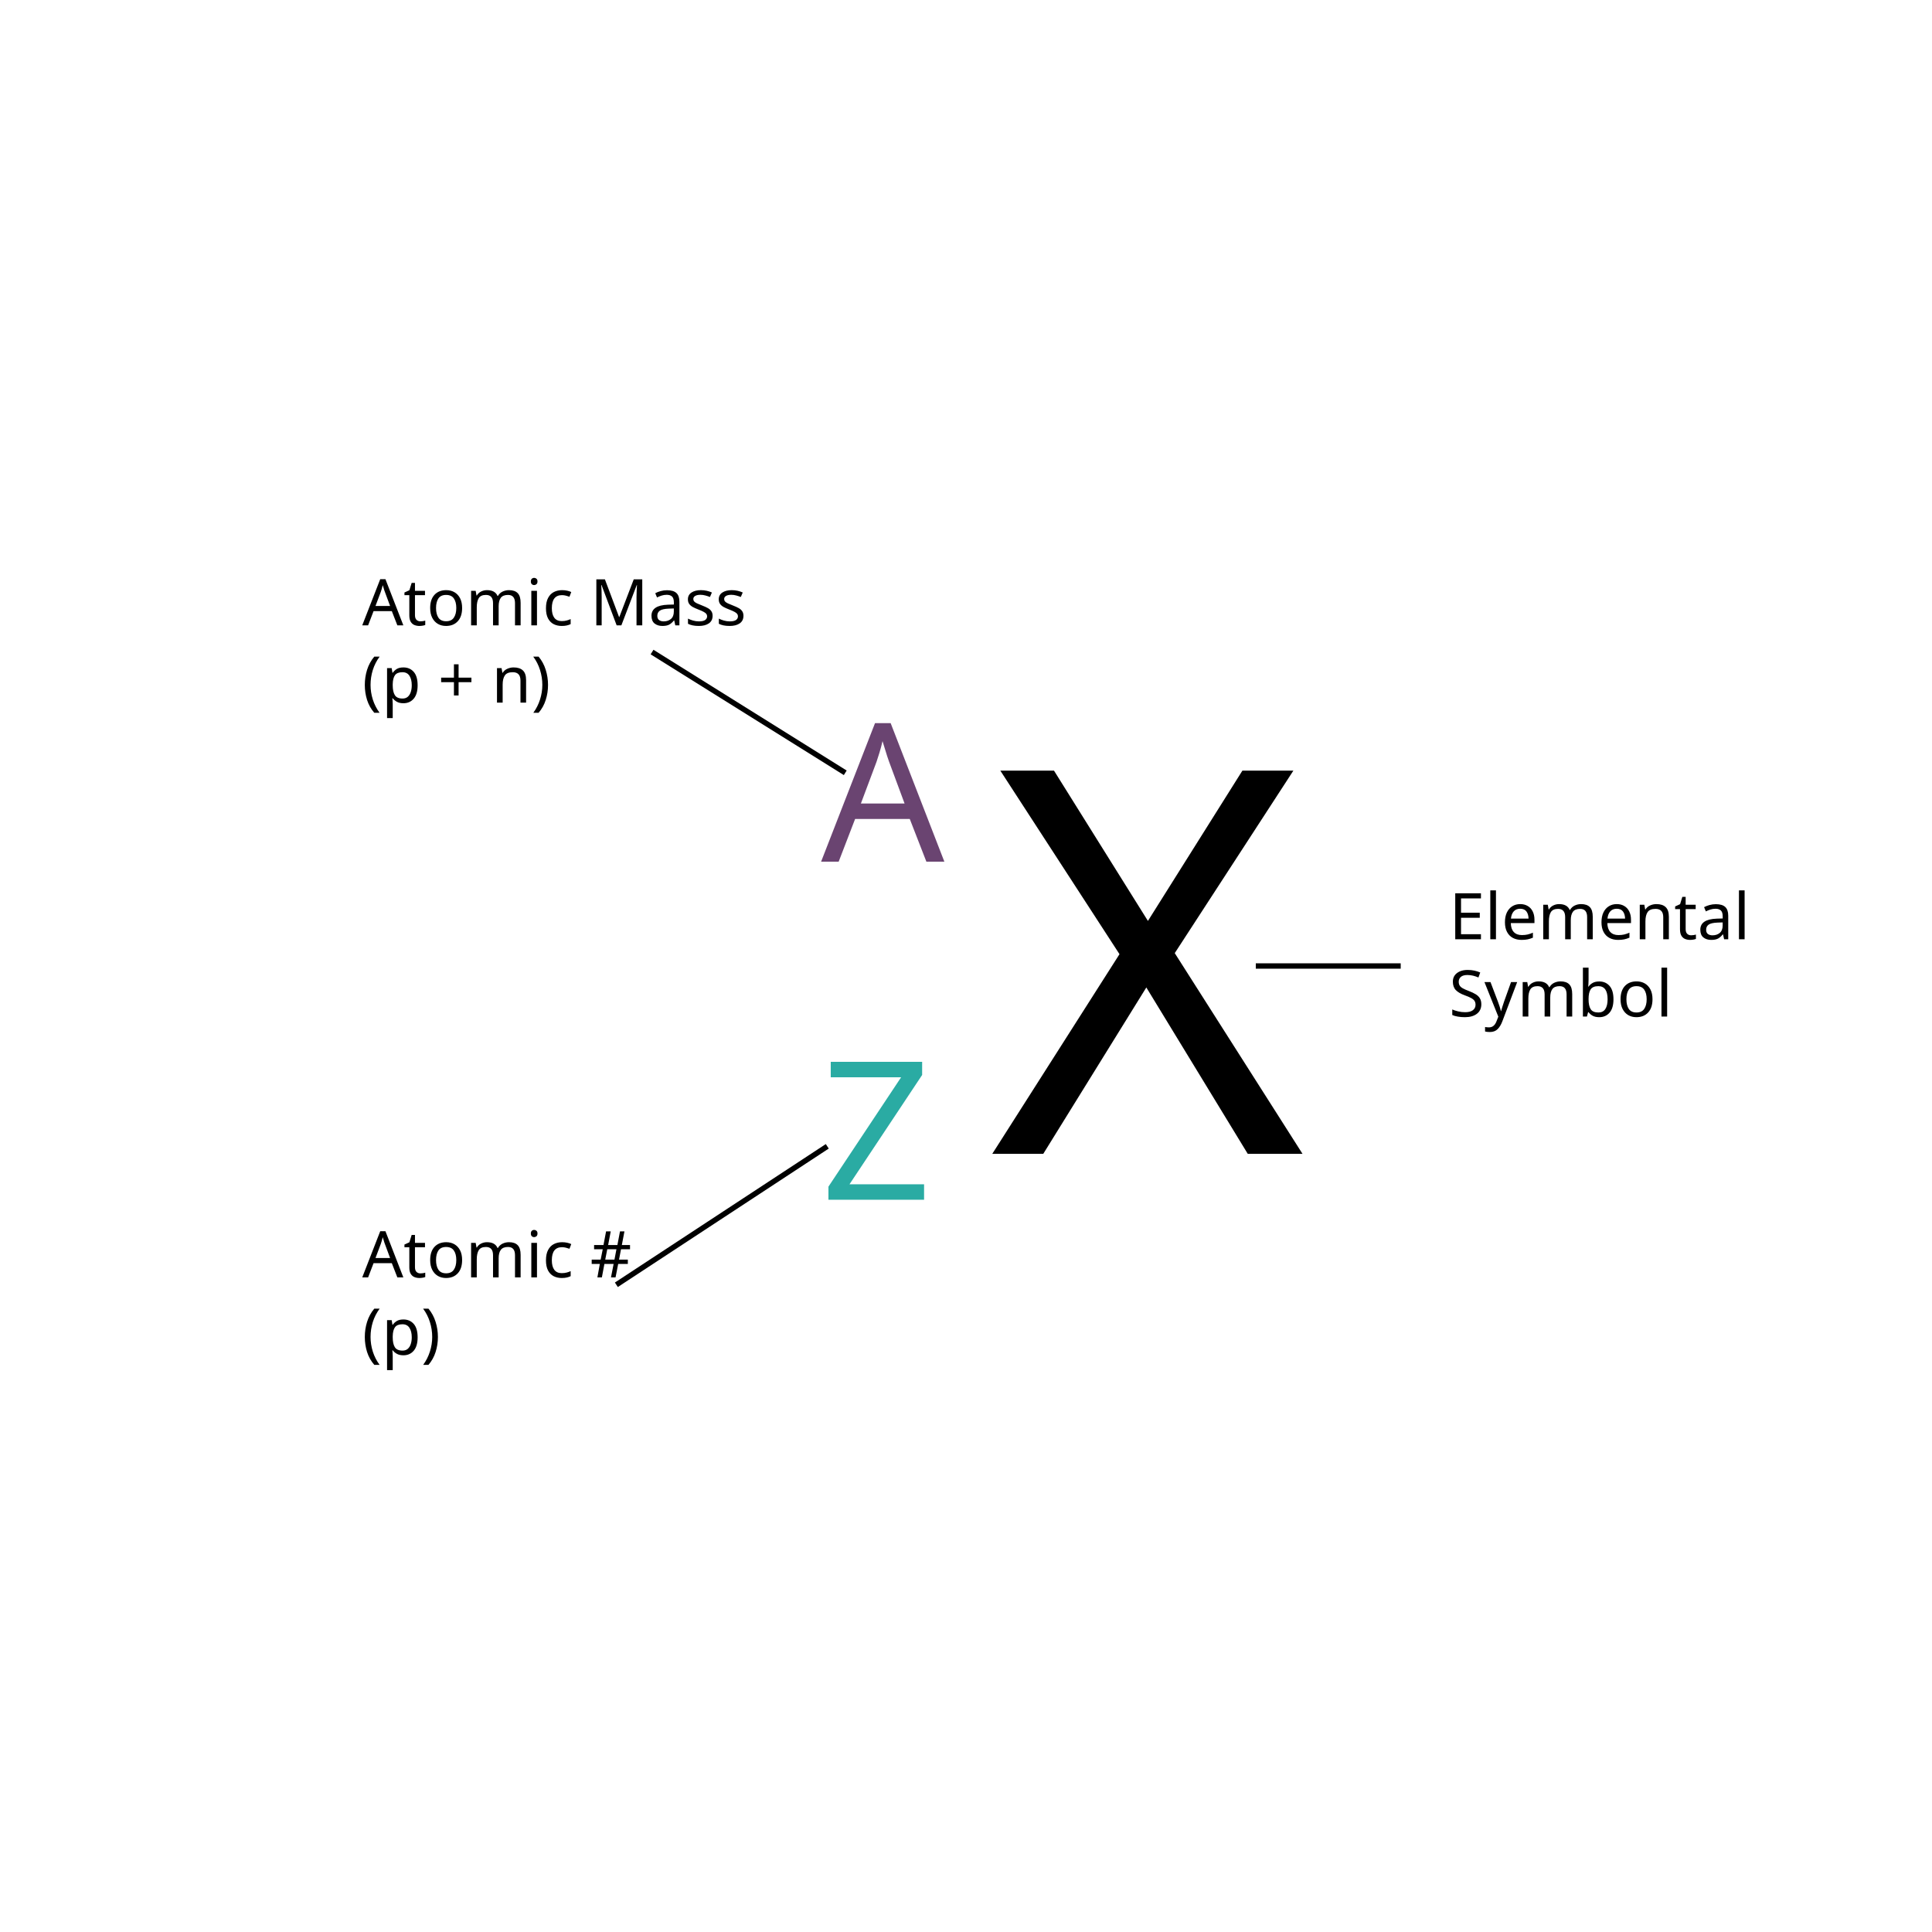
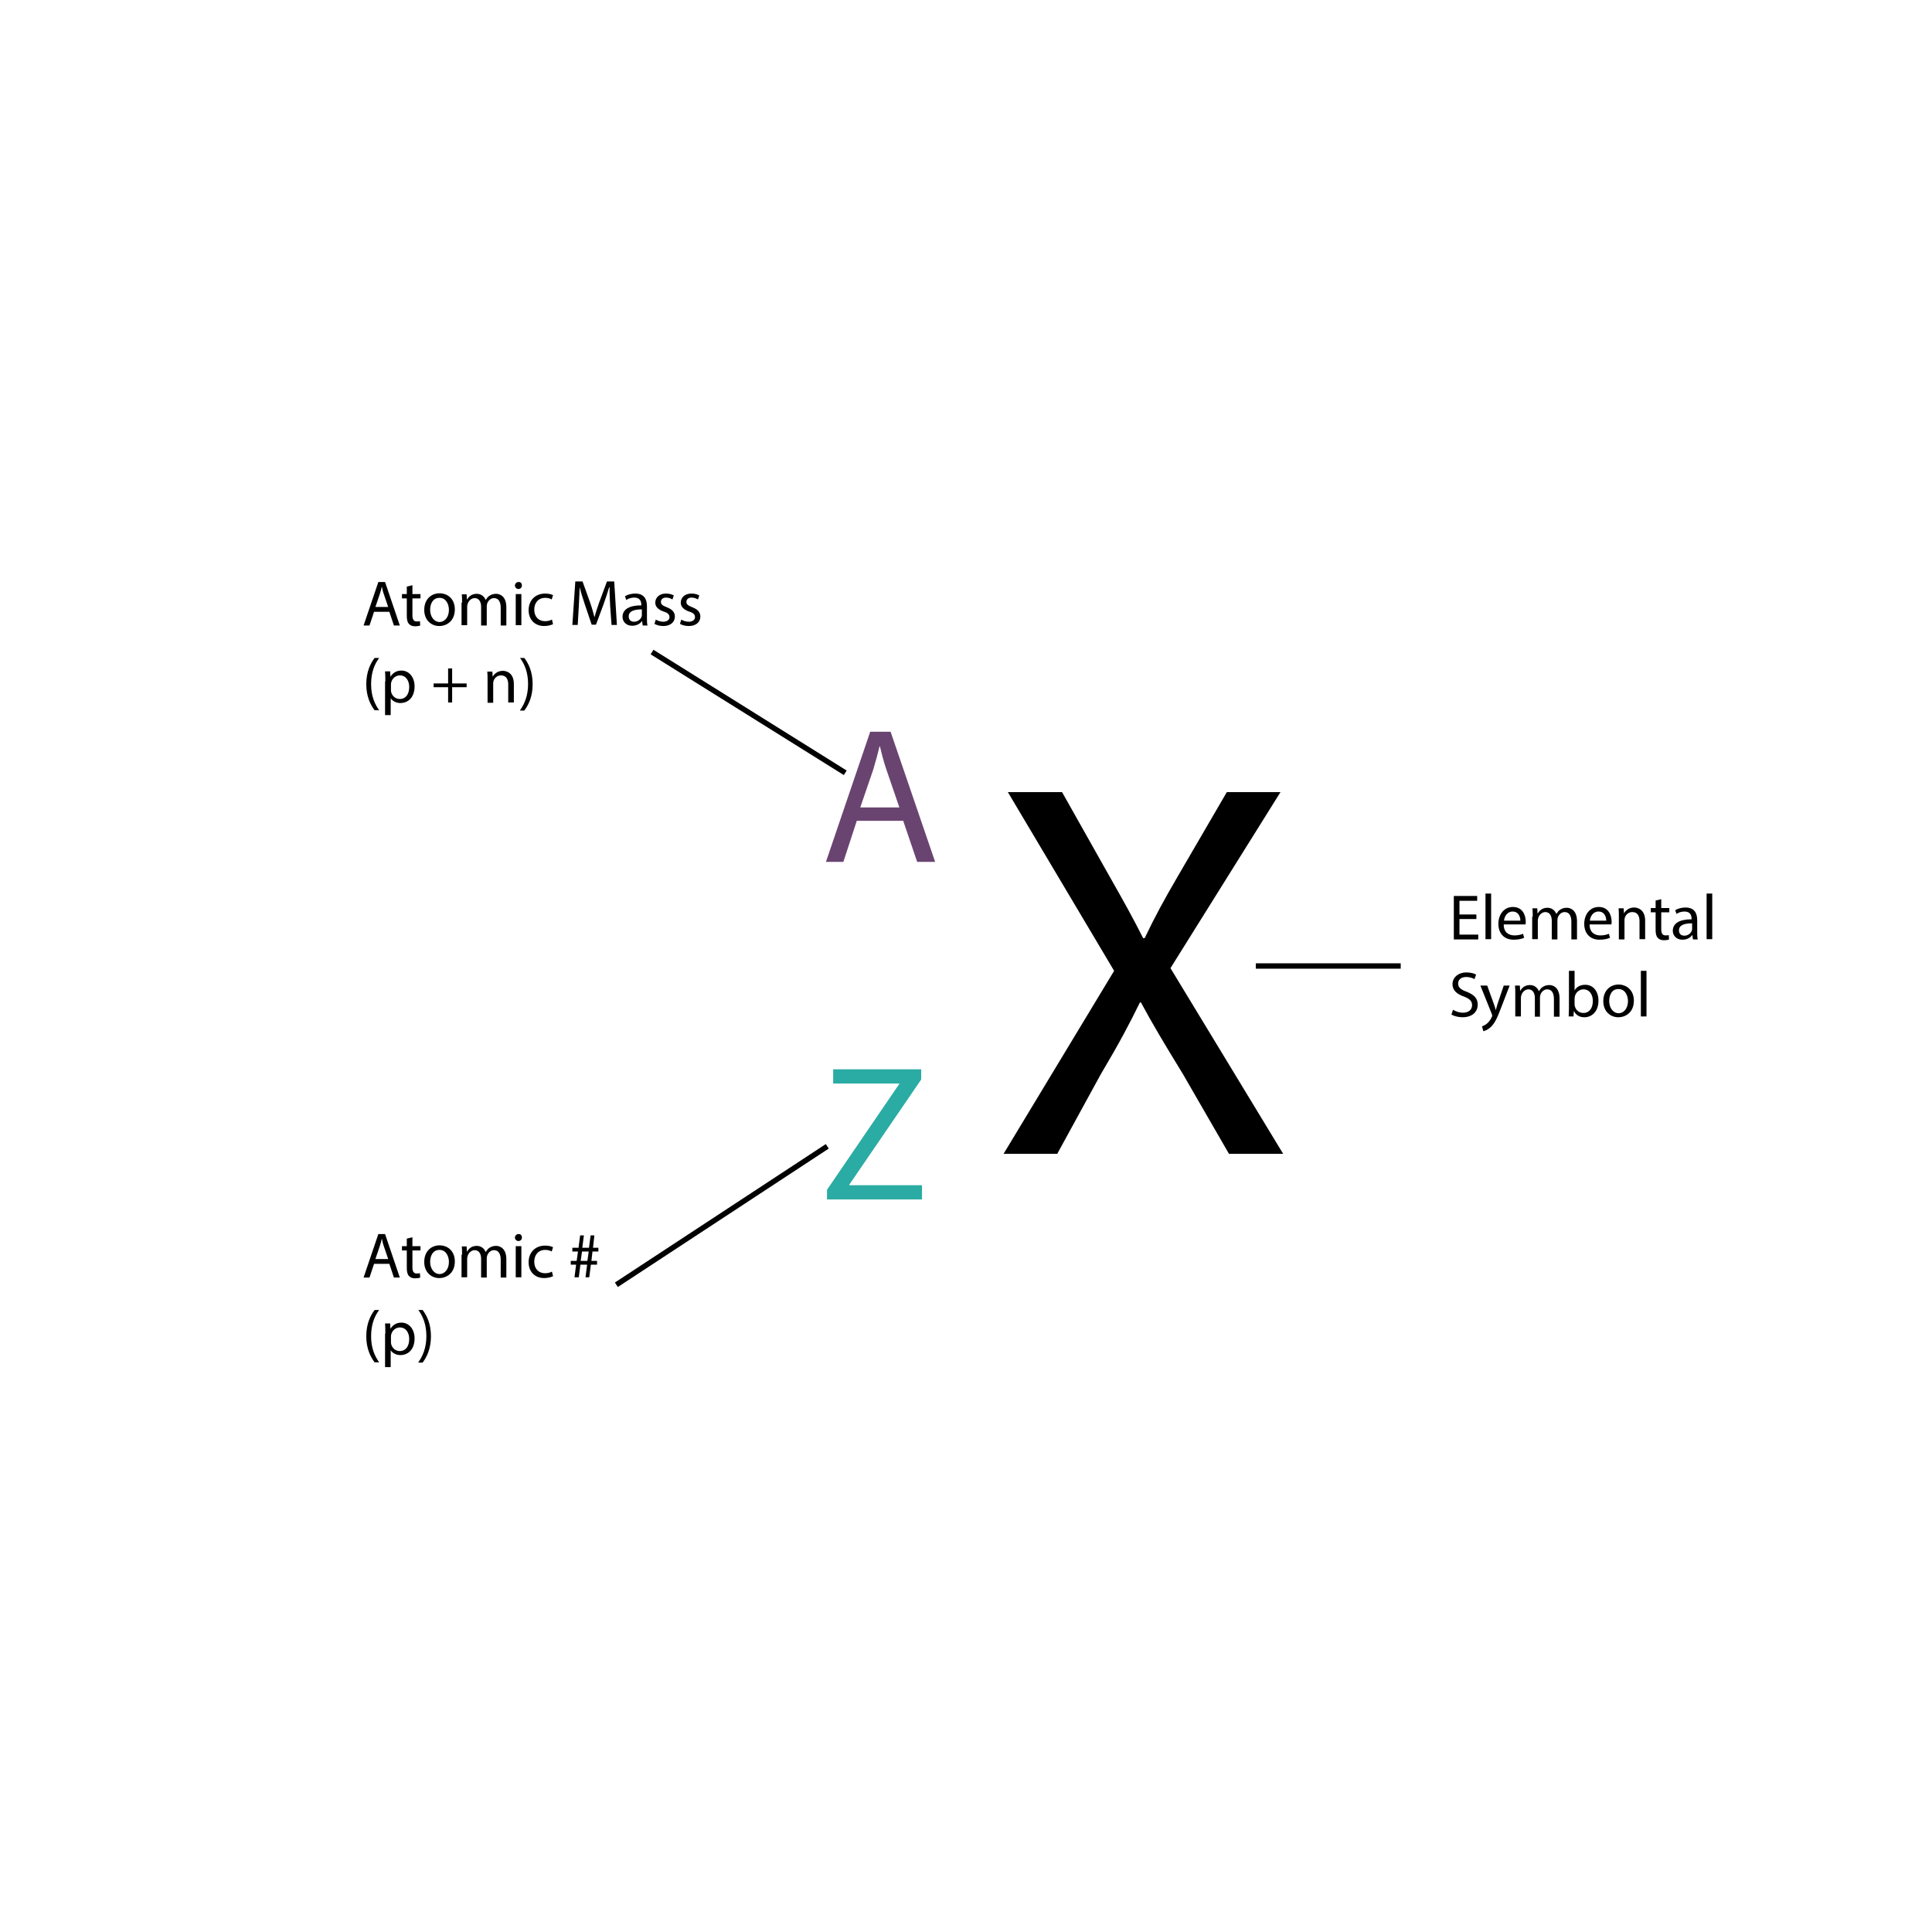
- <svg xmlns="http://www.w3.org/2000/svg" version="1.1" id="Layer_1" x="0px" y="0px" viewBox="0 0 720 720" style="enable-background:new 0 0 720 720;" xml:space="preserve">
+ <svg xmlns="http://www.w3.org/2000/svg" version="1.1" x="0px" y="0px" viewBox="0 0 720 720" style="enable-background:new 0 0 720 720;" xml:space="preserve">
  <style type="text/css">
- 	.st0{fill:none;}
- 	.st1{font-family:'MyriadPro-Regular';}
- 	.st2{font-size:200px;}
- 	.st3{fill:#6A4471;}
- 	.st4{font-size:72px;}
- 	.st5{fill:#2AABA3;}
- 	.st6{fill:none;stroke:#000000;stroke-width:2;stroke-miterlimit:10;}
- 	.st7{font-size:24px;}
+ 	.st0{display:none;}
+ 	.st1{display:inline;fill:none;}
+ 	.st2{display:inline;}
+ 	.st3{font-family:'MyriadPro-Regular';}
+ 	.st4{font-size:200px;}
+ 	.st5{display:inline;fill:#6A4471;}
+ 	.st6{font-size:72px;}
+ 	.st7{display:inline;fill:#2AABA3;}
+ 	.st8{display:inline;fill:none;stroke:#000000;stroke-width:2;stroke-miterlimit:10;}
+ 	.st9{font-size:24px;}
+ 	.st10{fill:#6A4471;}
+ 	.st11{fill:#2AABA3;}
+ 	.st12{fill:none;stroke:#000000;stroke-width:2;stroke-miterlimit:10;}
</style>
-   <rect id="XMLID_2_" x="369" y="288" class="st0" width="216" height="216" />
-   <text id="XMLID_1_" transform="matrix(1 0 0 1 369 429.998)" class="st1 st2">X</text>
-   <rect id="XMLID_4_" x="306" y="270" class="st0" width="63" height="63" />
-   <text id="XMLID_3_" transform="matrix(1 0 0 1 306 321.1191)" class="st3 st1 st4">A</text>
-   <rect id="XMLID_16_" x="306" y="396" class="st0" width="63" height="63" />
-   <text id="XMLID_5_" transform="matrix(1 0 0 1 306 447.1191)" class="st5 st1 st4">Z</text>
-   <line id="XMLID_6_" class="st6" x1="315" y1="288" x2="243" y2="243" />
-   <rect id="XMLID_8_" x="135" y="216" class="st0" width="324" height="72" />
-   <text id="XMLID_7_" transform="matrix(1 0 0 1 135 233.04)">
-     <tspan x="0" y="0" class="st1 st7">Atomic Mass</tspan>
-     <tspan x="0" y="28.8" class="st1 st7">(p + n)</tspan>
-   </text>
-   <rect id="XMLID_10_" x="135" y="459" class="st0" width="324" height="54" />
-   <text id="XMLID_9_" transform="matrix(1 0 0 1 135 476.04)">
-     <tspan x="0" y="0" class="st1 st7">Atomic #</tspan>
-     <tspan x="0" y="28.8" class="st1 st7">(p)</tspan>
-   </text>
-   <line id="XMLID_11_" class="st6" x1="229.7" y1="478.8" x2="308.3" y2="427.2" />
-   <rect id="XMLID_13_" x="540" y="333" class="st0" width="171" height="72" />
-   <text id="XMLID_12_" transform="matrix(1 0 0 1 540 350.04)">
-     <tspan x="0" y="0" class="st1 st7">Elemental </tspan>
-     <tspan x="0" y="28.8" class="st1 st7">Symbol</tspan>
-   </text>
-   <line id="XMLID_14_" class="st6" x1="468" y1="360" x2="522" y2="360" />
+   <g id="Layer_1" class="st0">
+     <rect id="XMLID_2_" x="369" y="288" class="st1" width="216" height="216" />
+     <text id="XMLID_1_" transform="matrix(1 0 0 1 369 429.998)" class="st2 st3 st4">X</text>
+     <rect id="XMLID_4_" x="306" y="270" class="st1" width="63" height="63" />
+     <text id="XMLID_3_" transform="matrix(1 0 0 1 306 321.1191)" class="st5 st3 st6">A</text>
+     <rect id="XMLID_16_" x="306" y="396" class="st1" width="63" height="63" />
+     <text id="XMLID_5_" transform="matrix(1 0 0 1 306 447.1191)" class="st7 st3 st6">Z</text>
+     <line id="XMLID_6_" class="st8" x1="315" y1="288" x2="243" y2="243" />
+     <rect id="XMLID_8_" x="135" y="216" class="st1" width="324" height="72" />
+     <text id="XMLID_7_" transform="matrix(1 0 0 1 135 233.04)" class="st2">
+       <tspan x="0" y="0" class="st3 st9">Atomic Mass</tspan>
+       <tspan x="0" y="28.8" class="st3 st9">(p + n)</tspan>
+     </text>
+     <rect id="XMLID_10_" x="135" y="459" class="st1" width="324" height="54" />
+     <text id="XMLID_9_" transform="matrix(1 0 0 1 135 476.04)" class="st2">
+       <tspan x="0" y="0" class="st3 st9">Atomic #</tspan>
+       <tspan x="0" y="28.8" class="st3 st9">(p)</tspan>
+     </text>
+     <line id="XMLID_11_" class="st8" x1="229.7" y1="478.8" x2="308.3" y2="427.2" />
+     <rect id="XMLID_13_" x="540" y="333" class="st1" width="171" height="72" />
+     <text id="XMLID_12_" transform="matrix(1 0 0 1 540 350.04)" class="st2">
+       <tspan x="0" y="0" class="st3 st9">Elemental </tspan>
+       <tspan x="0" y="28.8" class="st3 st9">Symbol</tspan>
+     </text>
+     <line id="XMLID_14_" class="st8" x1="468" y1="360" x2="522" y2="360" />
+   </g>
+   <g id="Layer_2">
+     <g id="XMLID_136_">
+       <path id="XMLID_137_" d="M458,430l-17.2-29.8c-7-11.4-11.4-18.8-15.6-26.6h-0.4c-3.8,7.8-7.6,15-14.6,26.8L394,430h-20l41.2-68.2    l-39.6-66.6h20.2l17.8,31.6c5,8.8,8.8,15.6,12.4,22.8h0.6c3.8-8,7.2-14.2,12.2-22.8l18.4-31.6h20l-41,65.6l42,69.2H458z" />
+     </g>
+     <g id="XMLID_132_">
+       <path id="XMLID_133_" class="st10" d="M319.3,305.9l-5,15.3h-6.5l16.5-48.5h7.6l16.6,48.5h-6.7l-5.2-15.3H319.3z M335.2,301    l-4.8-14c-1.1-3.2-1.8-6-2.5-8.9h-0.1c-0.7,2.9-1.5,5.8-2.4,8.8l-4.8,14H335.2z" />
+     </g>
+     <g id="XMLID_129_">
+       <path id="XMLID_130_" class="st11" d="M308.2,443.4l26.9-39.4v-0.2h-24.6v-5.3h32.8v3.8l-26.8,39.2v0.2h27.1v5.3h-35.4V443.4z" />
+     </g>
+     <line id="XMLID_21_" class="st12" x1="315" y1="288" x2="243" y2="243" />
+     <g id="XMLID_93_">
+       <path id="XMLID_94_" d="M139.4,228l-1.7,5.1h-2.2l5.5-16.2h2.5l5.5,16.2h-2.2l-1.7-5.1H139.4z M144.7,226.3l-1.6-4.7    c-0.4-1.1-0.6-2-0.8-3h0c-0.2,1-0.5,1.9-0.8,2.9l-1.6,4.7H144.7z" />
+       <path id="XMLID_97_" d="M153.7,218.1v3.3h3v1.6h-3v6.3c0,1.4,0.4,2.3,1.6,2.3c0.6,0,1-0.1,1.2-0.1l0.1,1.6    c-0.4,0.2-1.1,0.3-1.9,0.3c-1,0-1.8-0.3-2.3-0.9c-0.6-0.6-0.8-1.7-0.8-3V223h-1.8v-1.6h1.8v-2.8L153.7,218.1z" />
+       <path id="XMLID_99_" d="M169.5,227.1c0,4.3-3,6.2-5.8,6.2c-3.1,0-5.6-2.3-5.6-6c0-3.9,2.5-6.2,5.8-6.2    C167.3,221.2,169.5,223.6,169.5,227.1z M160.3,227.3c0,2.5,1.5,4.5,3.5,4.5c2,0,3.5-1.9,3.5-4.5c0-2-1-4.5-3.5-4.5    S160.3,225,160.3,227.3z" />
+       <path id="XMLID_102_" d="M172.2,224.6c0-1.2,0-2.2-0.1-3.1h1.8l0.1,1.9h0.1c0.6-1.1,1.7-2.1,3.6-2.1c1.6,0,2.8,1,3.3,2.3h0    c0.4-0.6,0.8-1.2,1.3-1.5c0.7-0.5,1.5-0.8,2.6-0.8c1.5,0,3.8,1,3.8,5v6.8h-2.1v-6.6c0-2.2-0.8-3.6-2.5-3.6c-1.2,0-2.1,0.9-2.5,1.9    c-0.1,0.3-0.2,0.7-0.2,1.1v7.2h-2.1v-7c0-1.8-0.8-3.2-2.4-3.2c-1.3,0-2.3,1.1-2.6,2.1c-0.1,0.3-0.2,0.7-0.2,1v7h-2.1V224.6z" />
+       <path id="XMLID_104_" d="M194.5,218.2c0,0.7-0.5,1.3-1.3,1.3c-0.7,0-1.3-0.6-1.3-1.3c0-0.7,0.6-1.3,1.3-1.3    C194,216.8,194.5,217.4,194.5,218.2z M192.2,233v-11.6h2.1V233H192.2z" />
+       <path id="XMLID_107_" d="M206.1,232.6c-0.6,0.3-1.8,0.7-3.3,0.7c-3.5,0-5.8-2.4-5.8-5.9c0-3.6,2.4-6.2,6.2-6.2    c1.2,0,2.4,0.3,2.9,0.6l-0.5,1.6c-0.5-0.3-1.3-0.6-2.4-0.6c-2.7,0-4.1,2-4.1,4.4c0,2.7,1.7,4.3,4,4.3c1.2,0,2-0.3,2.6-0.6    L206.1,232.6z" />
+       <path id="XMLID_109_" d="M227.4,225.9c-0.1-2.3-0.3-5-0.2-7H227c-0.6,1.9-1.2,3.9-2,6.1l-2.9,7.8h-1.6l-2.6-7.7    c-0.8-2.3-1.4-4.4-1.9-6.3h0c0,2-0.2,4.7-0.3,7.2l-0.4,6.9h-2l1.1-16.2h2.7l2.8,7.8c0.7,2,1.2,3.8,1.6,5.4h0.1    c0.4-1.6,1-3.4,1.7-5.4l2.9-7.8h2.7l1,16.2h-2L227.4,225.9z" />
+       <path id="XMLID_111_" d="M239.5,233l-0.2-1.5h-0.1c-0.6,0.9-1.9,1.7-3.6,1.7c-2.4,0-3.6-1.7-3.6-3.3c0-2.8,2.5-4.3,7-4.3v-0.2    c0-1-0.3-2.7-2.6-2.7c-1.1,0-2.2,0.3-3,0.9l-0.5-1.4c1-0.6,2.4-1,3.8-1c3.6,0,4.4,2.4,4.4,4.8v4.3c0,1,0,2,0.2,2.8H239.5z     M239.2,227.1c-2.3,0-4.9,0.4-4.9,2.6c0,1.4,0.9,2,2,2c1.5,0,2.5-1,2.8-1.9c0.1-0.2,0.1-0.5,0.1-0.7V227.1z" />
+       <path id="XMLID_114_" d="M244.4,230.9c0.6,0.4,1.7,0.8,2.8,0.8c1.5,0,2.3-0.8,2.3-1.7c0-1-0.6-1.6-2.2-2.1    c-2.1-0.7-3.1-1.9-3.1-3.3c0-1.9,1.5-3.4,4-3.4c1.2,0,2.2,0.3,2.9,0.7l-0.5,1.5c-0.5-0.3-1.3-0.7-2.4-0.7c-1.2,0-1.9,0.7-1.9,1.6    c0,1,0.7,1.4,2.2,2c2,0.8,3,1.8,3,3.5c0,2-1.6,3.5-4.3,3.5c-1.3,0-2.4-0.3-3.3-0.8L244.4,230.9z" />
+       <path id="XMLID_116_" d="M253.9,230.9c0.6,0.4,1.7,0.8,2.8,0.8c1.5,0,2.3-0.8,2.3-1.7c0-1-0.6-1.6-2.2-2.1    c-2.1-0.7-3.1-1.9-3.1-3.3c0-1.9,1.5-3.4,4-3.4c1.2,0,2.2,0.3,2.9,0.7l-0.5,1.5c-0.5-0.3-1.3-0.7-2.4-0.7c-1.2,0-1.9,0.7-1.9,1.6    c0,1,0.7,1.4,2.2,2c2,0.8,3,1.8,3,3.5c0,2-1.6,3.5-4.3,3.5c-1.3,0-2.4-0.3-3.3-0.8L253.9,230.9z" />
+       <path id="XMLID_118_" d="M141.3,245.2c-1.8,2.4-3,5.5-3,9.8c0,4.3,1.3,7.3,3,9.7h-1.7c-1.5-2-3.1-5.1-3.1-9.7    c0-4.7,1.6-7.8,3.1-9.8H141.3z" />
+       <path id="XMLID_120_" d="M143.6,254c0-1.5,0-2.7-0.1-3.8h1.9l0.1,2h0c0.9-1.4,2.2-2.3,4.1-2.3c2.8,0,4.9,2.4,4.9,5.9    c0,4.2-2.5,6.2-5.3,6.2c-1.5,0-2.9-0.7-3.6-1.8h0v6.3h-2.1V254z M145.7,257.1c0,0.3,0,0.6,0.1,0.9c0.4,1.5,1.7,2.5,3.2,2.5    c2.2,0,3.5-1.8,3.5-4.5c0-2.3-1.2-4.3-3.5-4.3c-1.4,0-2.8,1-3.2,2.6c-0.1,0.3-0.1,0.6-0.1,0.9V257.1z" />
+       <path id="XMLID_123_" d="M168.5,249.1v5.6h5.4v1.4h-5.4v5.7h-1.5v-5.7h-5.4v-1.4h5.4v-5.6H168.5z" />
+       <path id="XMLID_125_" d="M181.7,253.4c0-1.2,0-2.2-0.1-3.1h1.9l0.1,1.9h0c0.6-1.1,1.9-2.2,3.8-2.2c1.6,0,4.1,1,4.1,4.9v6.9h-2.1    v-6.7c0-1.9-0.7-3.4-2.7-3.4c-1.4,0-2.5,1-2.8,2.2c-0.1,0.3-0.1,0.6-0.1,1v7h-2.1V253.4z" />
+       <path id="XMLID_127_" d="M193.8,264.7c1.7-2.4,3-5.5,3-9.8c0-4.3-1.3-7.4-3-9.7h1.6c1.5,2,3.1,5,3.1,9.8c0,4.7-1.6,7.8-3.1,9.8    H193.8z" />
+     </g>
+     <g id="XMLID_67_">
+       <path id="XMLID_68_" d="M139.4,471l-1.7,5.1h-2.2l5.5-16.2h2.5l5.5,16.2h-2.2l-1.7-5.1H139.4z M144.7,469.3l-1.6-4.7    c-0.4-1.1-0.6-2-0.8-3h0c-0.2,1-0.5,1.9-0.8,2.9l-1.6,4.7H144.7z" />
+       <path id="XMLID_71_" d="M153.7,461.1v3.3h3v1.6h-3v6.3c0,1.4,0.4,2.3,1.6,2.3c0.6,0,1-0.1,1.2-0.1l0.1,1.6    c-0.4,0.2-1.1,0.3-1.9,0.3c-1,0-1.8-0.3-2.3-0.9c-0.6-0.6-0.8-1.7-0.8-3V466h-1.8v-1.6h1.8v-2.8L153.7,461.1z" />
+       <path id="XMLID_73_" d="M169.5,470.1c0,4.3-3,6.2-5.8,6.2c-3.1,0-5.6-2.3-5.6-6c0-3.9,2.5-6.2,5.8-6.2    C167.3,464.2,169.5,466.6,169.5,470.1z M160.3,470.3c0,2.5,1.5,4.5,3.5,4.5c2,0,3.5-1.9,3.5-4.5c0-2-1-4.5-3.5-4.5    S160.3,468,160.3,470.3z" />
+       <path id="XMLID_76_" d="M172.2,467.6c0-1.2,0-2.2-0.1-3.1h1.8l0.1,1.9h0.1c0.6-1.1,1.7-2.1,3.6-2.1c1.6,0,2.8,1,3.3,2.3h0    c0.4-0.6,0.8-1.2,1.3-1.5c0.7-0.5,1.5-0.8,2.6-0.8c1.5,0,3.8,1,3.8,5v6.8h-2.1v-6.6c0-2.2-0.8-3.6-2.5-3.6c-1.2,0-2.1,0.9-2.5,1.9    c-0.1,0.3-0.2,0.7-0.2,1.1v7.2h-2.1v-7c0-1.8-0.8-3.2-2.4-3.2c-1.3,0-2.3,1.1-2.6,2.1c-0.1,0.3-0.2,0.7-0.2,1v7h-2.1V467.6z" />
+       <path id="XMLID_78_" d="M194.5,461.2c0,0.7-0.5,1.3-1.3,1.3c-0.7,0-1.3-0.6-1.3-1.3c0-0.7,0.6-1.3,1.3-1.3    C194,459.8,194.5,460.4,194.5,461.2z M192.2,476v-11.6h2.1V476H192.2z" />
+       <path id="XMLID_81_" d="M206.1,475.6c-0.6,0.3-1.8,0.7-3.3,0.7c-3.5,0-5.8-2.4-5.8-5.9c0-3.6,2.4-6.2,6.2-6.2    c1.2,0,2.4,0.3,2.9,0.6l-0.5,1.6c-0.5-0.3-1.3-0.6-2.4-0.6c-2.7,0-4.1,2-4.1,4.4c0,2.7,1.7,4.3,4,4.3c1.2,0,2-0.3,2.6-0.6    L206.1,475.6z" />
+       <path id="XMLID_83_" d="M214.1,476l0.6-4.7h-2v-1.4h2.2l0.5-3.5h-2.1V465h2.3l0.6-4.6h1.4l-0.6,4.6h2.5l0.6-4.6h1.4L221,465h2v1.4    h-2.2l-0.4,3.5h2.1v1.4h-2.3l-0.6,4.7h-1.4l0.6-4.7h-2.5l-0.6,4.7H214.1z M218.9,469.9l0.5-3.5h-2.5l-0.5,3.5H218.9z" />
+       <path id="XMLID_86_" d="M141.3,488.2c-1.8,2.4-3,5.5-3,9.8c0,4.3,1.3,7.3,3,9.7h-1.7c-1.5-2-3.1-5.1-3.1-9.7    c0-4.7,1.6-7.8,3.1-9.8H141.3z" />
+       <path id="XMLID_88_" d="M143.6,497c0-1.5,0-2.7-0.1-3.8h1.9l0.1,2h0c0.9-1.4,2.2-2.3,4.1-2.3c2.8,0,4.9,2.4,4.9,5.9    c0,4.2-2.5,6.2-5.3,6.2c-1.5,0-2.9-0.7-3.6-1.8h0v6.3h-2.1V497z M145.7,500.1c0,0.3,0,0.6,0.1,0.9c0.4,1.5,1.7,2.5,3.2,2.5    c2.2,0,3.5-1.8,3.5-4.5c0-2.3-1.2-4.3-3.5-4.3c-1.4,0-2.8,1-3.2,2.6c-0.1,0.3-0.1,0.6-0.1,0.9V500.1z" />
+       <path id="XMLID_91_" d="M155.9,507.7c1.7-2.4,3-5.5,3-9.8c0-4.3-1.3-7.4-3-9.7h1.6c1.5,2,3.1,5,3.1,9.8c0,4.7-1.6,7.8-3.1,9.8    H155.9z" />
+     </g>
+     <line id="XMLID_18_" class="st12" x1="229.7" y1="478.8" x2="308.3" y2="427.2" />
+     <g id="XMLID_26_">
+       <path id="XMLID_27_" d="M550.2,342.5h-6.3v5.8h7v1.8h-9.1v-16.2h8.7v1.8h-6.6v5.1h6.3V342.5z" />
+       <path id="XMLID_31_" d="M553.6,333h2.1v17h-2.1V333z" />
+       <path id="XMLID_33_" d="M560.4,344.6c0,2.9,1.9,4,4,4c1.5,0,2.4-0.3,3.2-0.6l0.4,1.5c-0.7,0.3-2,0.7-3.9,0.7    c-3.6,0-5.7-2.4-5.7-5.9c0-3.5,2.1-6.3,5.4-6.3c3.8,0,4.8,3.3,4.8,5.5c0,0.4,0,0.8-0.1,1H560.4z M566.6,343.1    c0-1.3-0.6-3.4-2.9-3.4c-2.1,0-3.1,2-3.2,3.4H566.6z" />
+       <path id="XMLID_37_" d="M571.2,341.6c0-1.2,0-2.2-0.1-3.1h1.8l0.1,1.9h0.1c0.6-1.1,1.7-2.1,3.6-2.1c1.6,0,2.8,1,3.3,2.3h0    c0.4-0.6,0.8-1.2,1.3-1.5c0.7-0.5,1.5-0.8,2.6-0.8c1.5,0,3.8,1,3.8,5v6.8h-2.1v-6.6c0-2.2-0.8-3.6-2.5-3.6c-1.2,0-2.1,0.9-2.5,1.9    c-0.1,0.3-0.2,0.7-0.2,1.1v7.2h-2.1v-7c0-1.8-0.8-3.2-2.4-3.2c-1.3,0-2.3,1.1-2.6,2.1c-0.1,0.3-0.2,0.7-0.2,1v7h-2.1V341.6z" />
+       <path id="XMLID_40_" d="M592.4,344.6c0,2.9,1.9,4,4,4c1.5,0,2.4-0.3,3.2-0.6l0.4,1.5c-0.7,0.3-2,0.7-3.9,0.7    c-3.6,0-5.7-2.4-5.7-5.9c0-3.5,2.1-6.3,5.4-6.3c3.8,0,4.8,3.3,4.8,5.5c0,0.4,0,0.8-0.1,1H592.4z M598.6,343.1    c0-1.3-0.6-3.4-2.9-3.4c-2.1,0-3.1,2-3.2,3.4H598.6z" />
+       <path id="XMLID_44_" d="M603.3,341.6c0-1.2,0-2.2-0.1-3.1h1.9l0.1,1.9h0c0.6-1.1,1.9-2.2,3.8-2.2c1.6,0,4.1,1,4.1,4.9v6.9h-2.1    v-6.7c0-1.9-0.7-3.4-2.7-3.4c-1.4,0-2.5,1-2.8,2.2c-0.1,0.3-0.1,0.6-0.1,1v7h-2.1V341.6z" />
+       <path id="XMLID_46_" d="M619.1,335.1v3.3h3v1.6h-3v6.3c0,1.4,0.4,2.3,1.6,2.3c0.6,0,1-0.1,1.2-0.1l0.1,1.6    c-0.4,0.2-1.1,0.3-1.9,0.3c-1,0-1.8-0.3-2.3-0.9c-0.6-0.6-0.8-1.7-0.8-3V340h-1.8v-1.6h1.8v-2.8L619.1,335.1z" />
+       <path id="XMLID_48_" d="M630.9,350l-0.2-1.5h-0.1c-0.6,0.9-1.9,1.7-3.6,1.7c-2.4,0-3.6-1.7-3.6-3.3c0-2.8,2.5-4.3,7-4.3v-0.2    c0-1-0.3-2.7-2.6-2.7c-1.1,0-2.2,0.3-3,0.9l-0.5-1.4c1-0.6,2.4-1,3.8-1c3.6,0,4.4,2.4,4.4,4.8v4.3c0,1,0,2,0.2,2.8H630.9z     M630.6,344.1c-2.3,0-4.9,0.4-4.9,2.6c0,1.4,0.9,2,2,2c1.5,0,2.5-1,2.8-1.9c0.1-0.2,0.1-0.5,0.1-0.7V344.1z" />
+       <path id="XMLID_51_" d="M636,333h2.1v17H636V333z" />
+       <path id="XMLID_53_" d="M541.5,376.3c0.9,0.6,2.3,1.1,3.7,1.1c2.1,0,3.4-1.1,3.4-2.8c0-1.5-0.9-2.4-3-3.2    c-2.6-0.9-4.3-2.3-4.3-4.6c0-2.5,2.1-4.4,5.2-4.4c1.7,0,2.9,0.4,3.6,0.8l-0.6,1.7c-0.5-0.3-1.6-0.8-3.1-0.8c-2.2,0-3,1.3-3,2.4    c0,1.5,1,2.3,3.2,3.1c2.7,1.1,4.1,2.4,4.1,4.8c0,2.5-1.8,4.7-5.7,4.7c-1.6,0-3.3-0.5-4.1-1L541.5,376.3z" />
+       <path id="XMLID_55_" d="M554.2,367.2l2.5,6.9c0.3,0.8,0.6,1.7,0.7,2.4h0c0.2-0.7,0.5-1.6,0.7-2.4l2.3-6.8h2.2l-3.2,8.3    c-1.5,4-2.5,6-4,7.3c-1,0.9-2.1,1.3-2.6,1.4l-0.5-1.8c0.5-0.2,1.2-0.5,1.8-1c0.6-0.5,1.3-1.3,1.8-2.4c0.1-0.2,0.2-0.4,0.2-0.5    c0-0.1,0-0.3-0.1-0.6l-4.3-10.7H554.2z" />
+       <path id="XMLID_57_" d="M564.7,370.4c0-1.2,0-2.2-0.1-3.1h1.8l0.1,1.9h0.1c0.6-1.1,1.7-2.1,3.6-2.1c1.6,0,2.8,1,3.3,2.3h0    c0.4-0.6,0.8-1.2,1.3-1.5c0.7-0.5,1.5-0.8,2.6-0.8c1.5,0,3.8,1,3.8,5v6.8h-2.1v-6.6c0-2.2-0.8-3.6-2.5-3.6c-1.2,0-2.1,0.9-2.5,1.9    c-0.1,0.3-0.2,0.7-0.2,1.1v7.2H572v-7c0-1.8-0.8-3.2-2.4-3.2c-1.3,0-2.3,1.1-2.6,2.1c-0.1,0.3-0.2,0.7-0.2,1v7h-2.1V370.4z" />
+       <path id="XMLID_59_" d="M584.6,378.8c0-0.8,0.1-2,0.1-3v-14h2.1v7.3h0c0.7-1.3,2.1-2.1,4-2.1c2.9,0,4.9,2.4,4.9,5.9    c0,4.2-2.6,6.2-5.2,6.2c-1.7,0-3-0.6-3.9-2.2h-0.1l-0.1,1.9H584.6z M586.8,374.2c0,0.3,0,0.5,0.1,0.8c0.4,1.5,1.6,2.5,3.2,2.5    c2.2,0,3.5-1.8,3.5-4.5c0-2.3-1.2-4.3-3.5-4.3c-1.4,0-2.8,1-3.2,2.6c0,0.2-0.1,0.5-0.1,0.9V374.2z" />
+       <path id="XMLID_62_" d="M608.9,372.9c0,4.3-3,6.2-5.8,6.2c-3.1,0-5.6-2.3-5.6-6c0-3.9,2.5-6.2,5.8-6.2    C606.6,367,608.9,369.4,608.9,372.9z M599.7,373.1c0,2.5,1.5,4.5,3.5,4.5c2,0,3.5-1.9,3.5-4.5c0-2-1-4.5-3.5-4.5    C600.7,368.5,599.7,370.8,599.7,373.1z" />
+       <path id="XMLID_65_" d="M611.5,361.8h2.1v17h-2.1V361.8z" />
+     </g>
+     <line id="XMLID_15_" class="st12" x1="468" y1="360" x2="522" y2="360" />
+   </g>
</svg>
